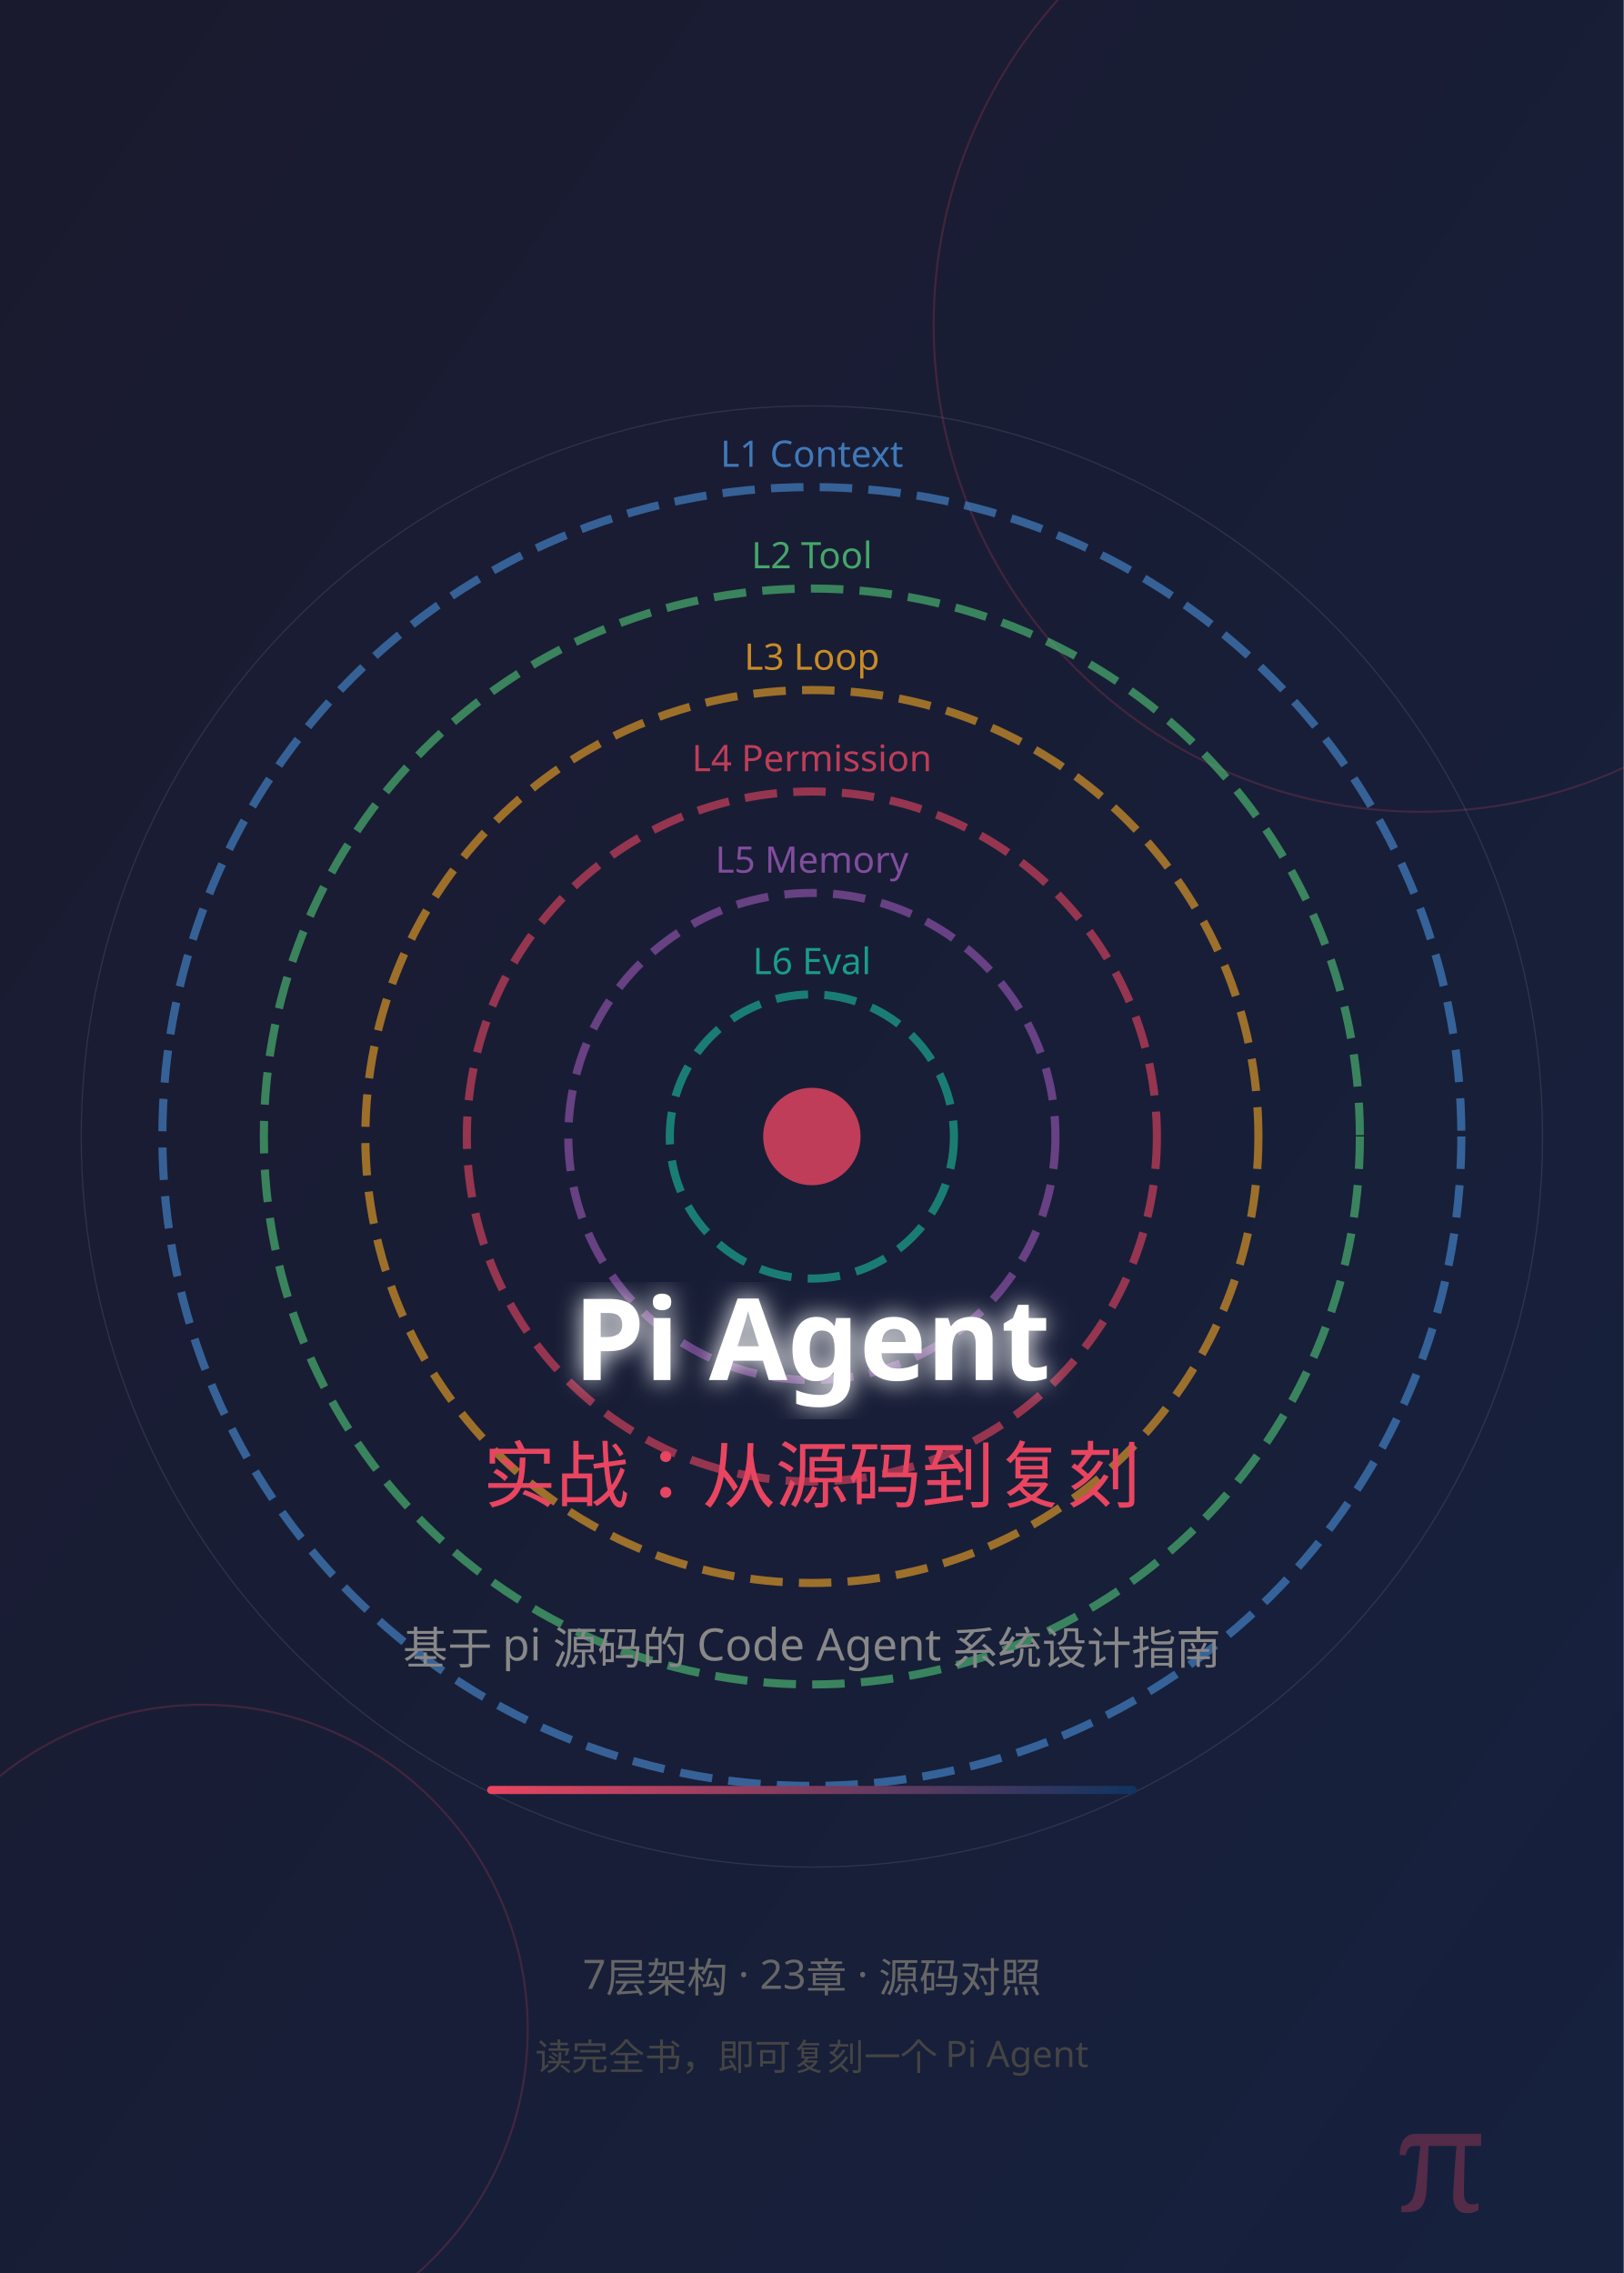
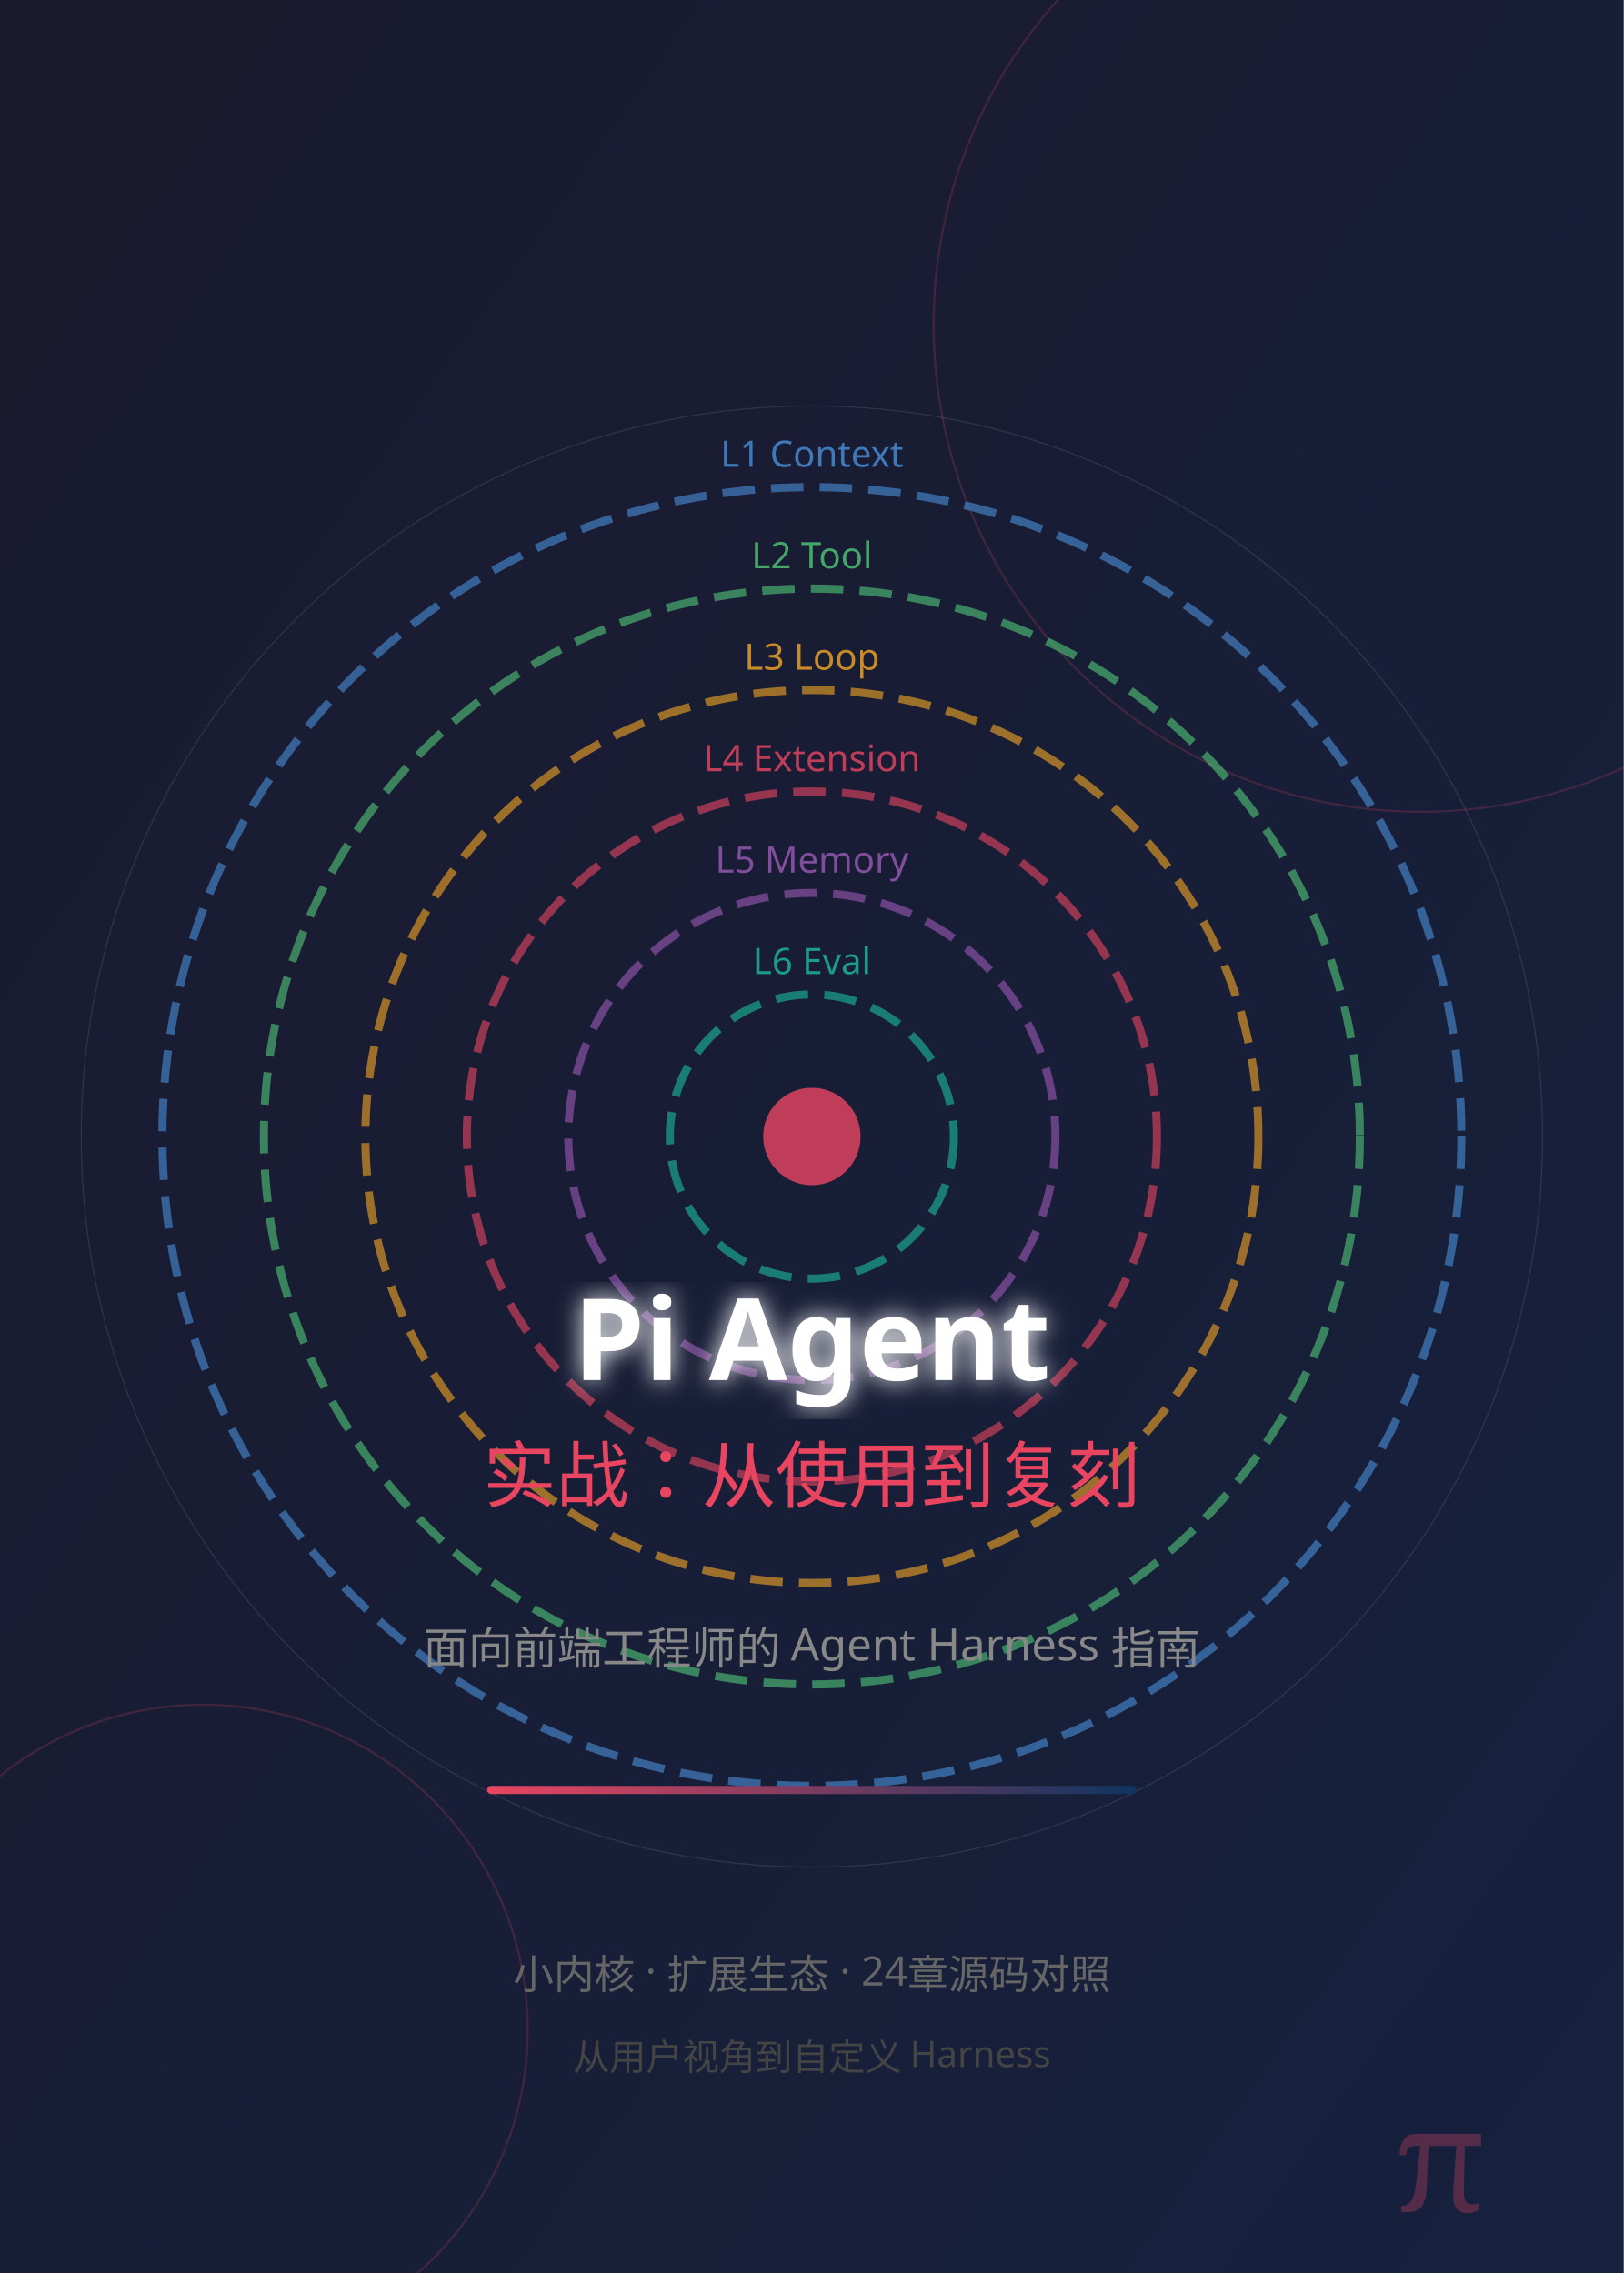
<svg xmlns="http://www.w3.org/2000/svg" viewBox="0 0 400 560" width="400" height="560">
  <defs>
    <linearGradient id="bg" x1="0%" y1="0%" x2="100%" y2="100%">
      <stop offset="0%" style="stop-color:#1a1a2e" />
      <stop offset="100%" style="stop-color:#16213e" />
    </linearGradient>
    <linearGradient id="accent" x1="0%" y1="0%" x2="100%" y2="0%">
      <stop offset="0%" style="stop-color:#e94560" />
      <stop offset="100%" style="stop-color:#0f3460" />
    </linearGradient>
    <filter id="glow">
      <feGaussianBlur stdDeviation="3" result="coloredBlur" />
      <feMerge>
        <feMergeNode in="coloredBlur" />
        <feMergeNode in="SourceGraphic" />
      </feMerge>
    </filter>
  </defs>
  <rect width="400" height="560" fill="url(#bg)" />
  <circle cx="350" cy="80" r="120" fill="none" stroke="#e94560" stroke-width="0.5" opacity="0.2" />
  <circle cx="50" cy="500" r="80" fill="none" stroke="#e94560" stroke-width="0.5" opacity="0.2" />
  <circle cx="200" cy="280" r="180" fill="none" stroke="#ffffff" stroke-width="0.3" opacity="0.1" />
  <circle cx="200" cy="280" r="160" fill="none" stroke="#4a90d9" stroke-width="2" stroke-dasharray="8 4" opacity="0.6" />
  <circle cx="200" cy="280" r="135" fill="none" stroke="#50c878" stroke-width="2" stroke-dasharray="8 4" opacity="0.6" />
  <circle cx="200" cy="280" r="110" fill="none" stroke="#f5a623" stroke-width="2" stroke-dasharray="8 4" opacity="0.6" />
  <circle cx="200" cy="280" r="85" fill="none" stroke="#e94560" stroke-width="2" stroke-dasharray="8 4" opacity="0.6" />
  <circle cx="200" cy="280" r="60" fill="none" stroke="#9b59b6" stroke-width="2" stroke-dasharray="8 4" opacity="0.6" />
  <circle cx="200" cy="280" r="35" fill="none" stroke="#1abc9c" stroke-width="2" stroke-dasharray="8 4" opacity="0.6" />
  <circle cx="200" cy="280" r="12" fill="#e94560" opacity="0.8" />
  <text x="200" y="115" text-anchor="middle" font-family="sans-serif" font-size="9" fill="#4a90d9" opacity="0.8">L1 Context</text>
  <text x="200" y="140" text-anchor="middle" font-family="sans-serif" font-size="9" fill="#50c878" opacity="0.8">L2 Tool</text>
  <text x="200" y="165" text-anchor="middle" font-family="sans-serif" font-size="9" fill="#f5a623" opacity="0.8">L3 Loop</text>
-   <text x="200" y="190" text-anchor="middle" font-family="sans-serif" font-size="9" fill="#e94560" opacity="0.8">L4 Permission</text>
+   <text x="200" y="190" text-anchor="middle" font-family="sans-serif" font-size="9" fill="#e94560" opacity="0.8">L4 Extension</text>
  <text x="200" y="215" text-anchor="middle" font-family="sans-serif" font-size="9" fill="#9b59b6" opacity="0.8">L5 Memory</text>
  <text x="200" y="240" text-anchor="middle" font-family="sans-serif" font-size="9" fill="#1abc9c" opacity="0.8">L6 Eval</text>
  <text x="200" y="340" text-anchor="middle" font-family="sans-serif" font-size="28" font-weight="bold" fill="#ffffff" filter="url(#glow)">Pi Agent</text>
-   <text x="200" y="370" text-anchor="middle" font-family="sans-serif" font-size="18" fill="#e94560">实战：从源码到复刻</text>
-   <text x="200" y="410" text-anchor="middle" font-family="sans-serif" font-size="11" fill="#888888">基于 pi 源码的 Code Agent 系统设计指南</text>
+   <text x="200" y="370" text-anchor="middle" font-family="sans-serif" font-size="18" fill="#e94560">实战：从使用到复刻</text>
+   <text x="200" y="410" text-anchor="middle" font-family="sans-serif" font-size="11" fill="#888888">面向前端工程师的 Agent Harness 指南</text>
  <rect x="120" y="440" width="160" height="2" fill="url(#accent)" rx="1" />
-   <text x="200" y="490" text-anchor="middle" font-family="sans-serif" font-size="10" fill="#666666">7层架构 · 23章 · 源码对照</text>
-   <text x="200" y="510" text-anchor="middle" font-family="sans-serif" font-size="9" fill="#444444">读完全书，即可复刻一个 Pi Agent</text>
+   <text x="200" y="490" text-anchor="middle" font-family="sans-serif" font-size="10" fill="#666666">小内核 · 扩展生态 · 24章源码对照</text>
+   <text x="200" y="510" text-anchor="middle" font-family="sans-serif" font-size="9" fill="#444444">从用户视角到自定义 Harness</text>
  <text x="355" y="545" text-anchor="middle" font-family="serif" font-size="36" fill="#e94560" opacity="0.3">π</text>
</svg>
